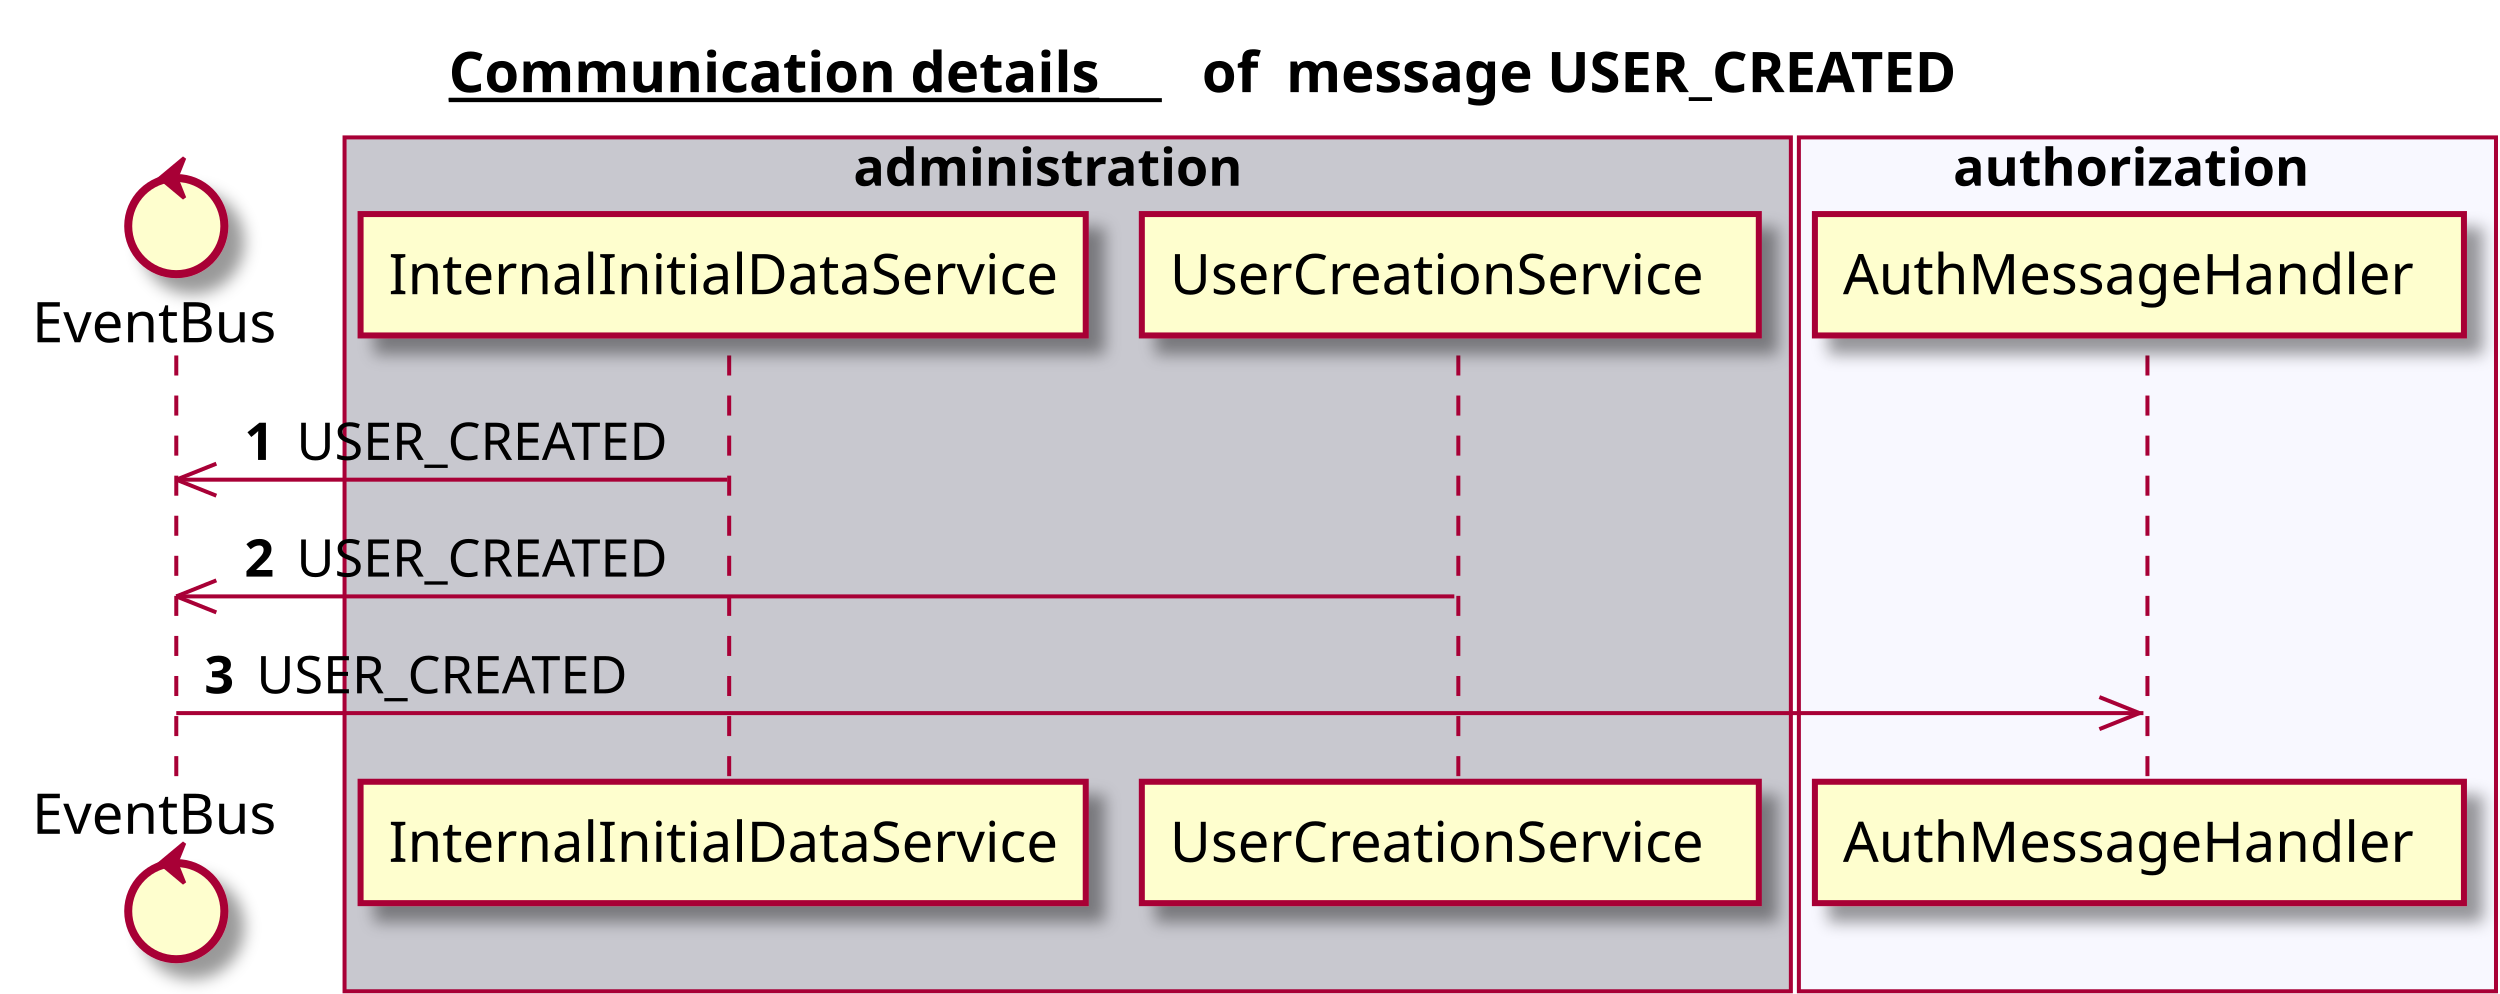
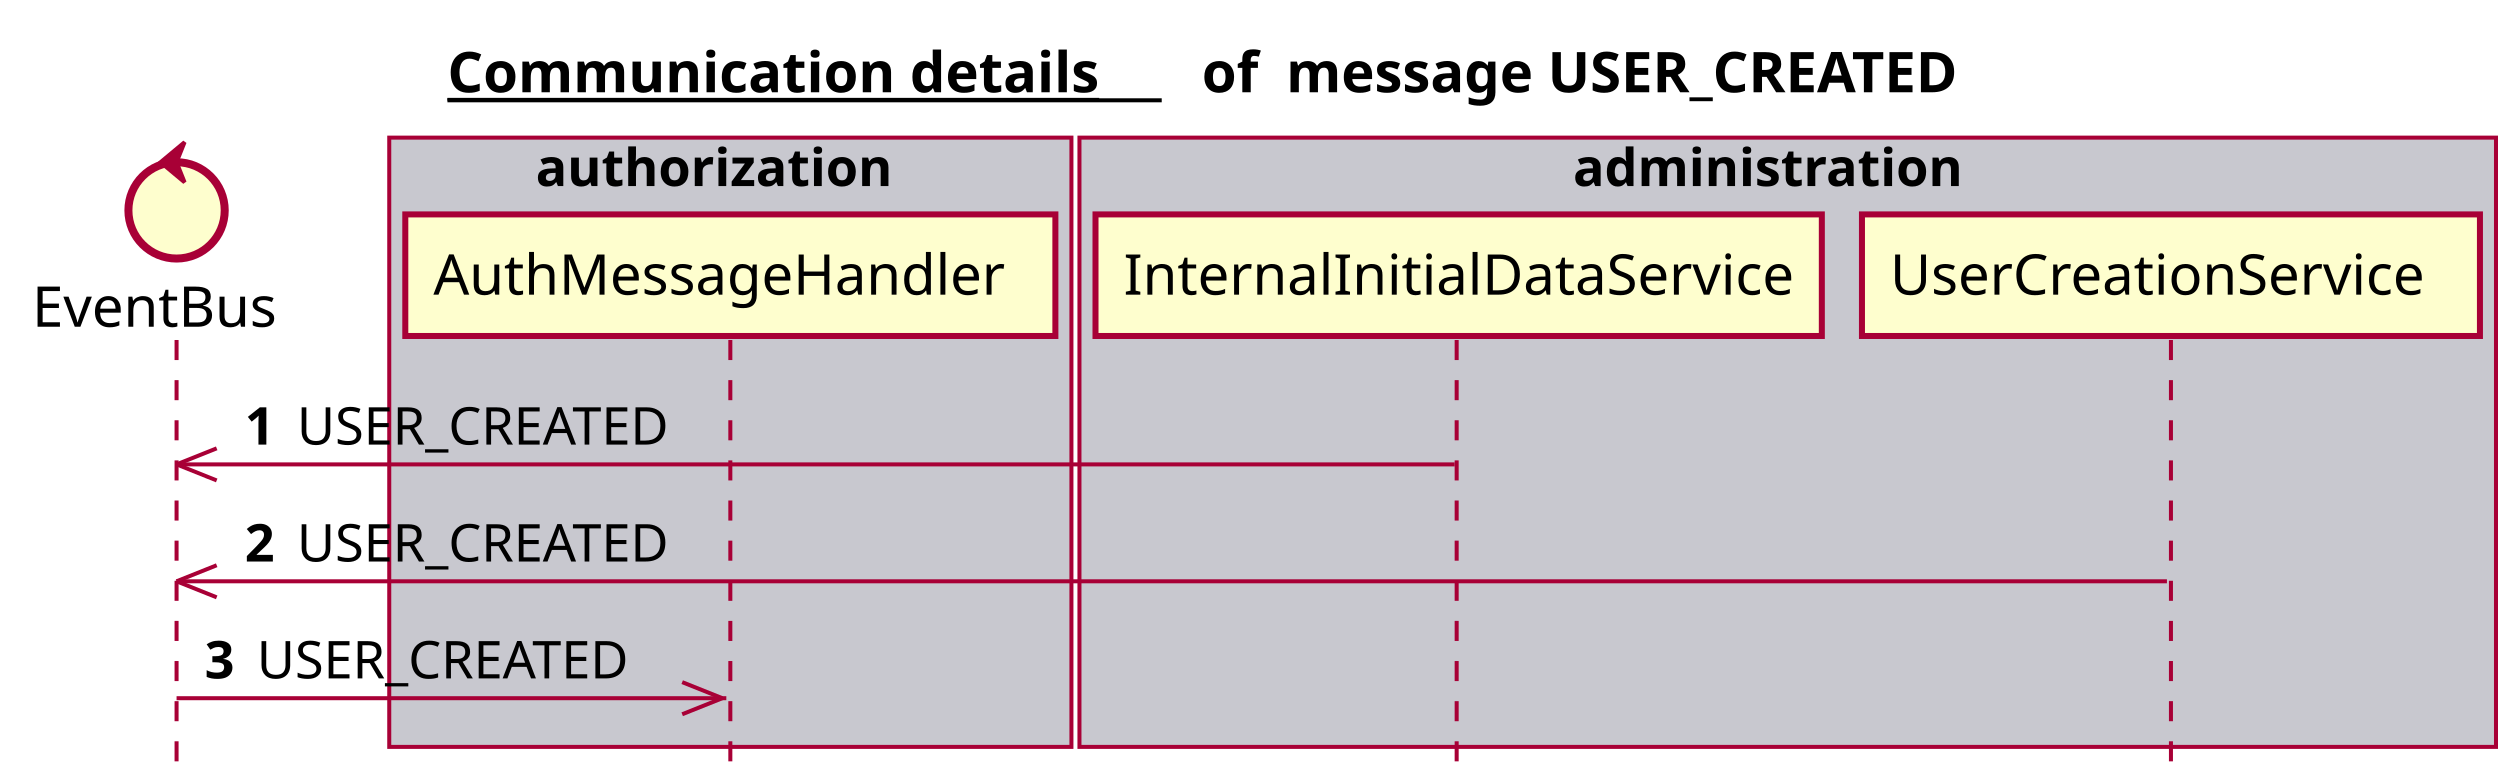
- <svg xmlns="http://www.w3.org/2000/svg" contentScriptType="application/ecmascript" contentStyleType="text/css" height="248px" preserveAspectRatio="none" style="width:624px;height:248px;" version="1.1" viewBox="0 0 624 248" width="624px" zoomAndPan="magnify">
-   <defs>
-     <filter height="300%" id="f8uzflr" width="300%" x="-1" y="-1">
-       <feGaussianBlur result="blurOut" stdDeviation="2.0" />
-       <feColorMatrix in="blurOut" result="blurOut2" type="matrix" values="0 0 0 0 0 0 0 0 0 0 0 0 0 0 0 0 0 0 .4 0" />
-       <feOffset dx="4.0" dy="4.0" in="blurOut2" result="blurOut3" />
-       <feBlend in="SourceGraphic" in2="blurOut3" mode="normal" />
-     </filter>
-   </defs>
+ <svg xmlns="http://www.w3.org/2000/svg" contentScriptType="application/ecmascript" contentStyleType="text/css" height="193px" preserveAspectRatio="none" style="width:623px;height:193px;" version="1.1" viewBox="0 0 623 193" width="623px" zoomAndPan="magnify">
+   <defs />
  <g>
-     <text fill="#000000" font-family="sans-serif" font-size="14" font-weight="bold" lengthAdjust="spacingAndGlyphs" text-decoration="underline" textLength="178" x="112" y="22.995">Communication details</text>
-     <line style="stroke: #000000; stroke-width: 1.0;" x1="112" x2="290" y1="24.995" y2="24.995" />
-     <text fill="#000000" font-family="sans-serif" font-size="14" font-weight="bold" lengthAdjust="spacingAndGlyphs" textLength="16" x="300" y="22.995">of</text>
-     <text fill="#000000" font-family="sans-serif" font-size="14" font-weight="bold" lengthAdjust="spacingAndGlyphs" textLength="194" x="321" y="22.995">message USER_CREATED</text>
-     <rect fill="#C8C8CF" height="213.125" style="stroke: #A80036; stroke-width: 1.0;" width="361" x="86" y="34.297" />
-     <text fill="#000000" font-family="sans-serif" font-size="13" font-weight="bold" lengthAdjust="spacingAndGlyphs" textLength="107" x="213" y="46.364">administration</text>
-     <rect fill="#F8F8FF" height="213.125" style="stroke: #A80036; stroke-width: 1.0;" width="174" x="449" y="34.297" />
-     <text fill="#000000" font-family="sans-serif" font-size="13" font-weight="bold" lengthAdjust="spacingAndGlyphs" textLength="97" x="487.5" y="46.364">authorization</text>
-     <line style="stroke: #A80036; stroke-width: 1.0; stroke-dasharray: 5.0,5.0;" x1="44" x2="44" y1="88.727" y2="196.125" />
-     <line style="stroke: #A80036; stroke-width: 1.0; stroke-dasharray: 5.0,5.0;" x1="182" x2="182" y1="88.727" y2="196.125" />
-     <line style="stroke: #A80036; stroke-width: 1.0; stroke-dasharray: 5.0,5.0;" x1="364" x2="364" y1="88.727" y2="196.125" />
-     <line style="stroke: #A80036; stroke-width: 1.0; stroke-dasharray: 5.0,5.0;" x1="536" x2="536" y1="88.727" y2="196.125" />
-     <text fill="#000000" font-family="sans-serif" font-size="14" lengthAdjust="spacingAndGlyphs" textLength="66" x="8" y="85.425">EventBus</text>
-     <ellipse cx="44" cy="56.43" fill="#FEFECE" filter="url(#f8uzflr)" rx="12" ry="12" style="stroke: #A80036; stroke-width: 2.0;" />
-     <polygon fill="#A80036" points="40,44.43,46,39.43,44,44.43,46,49.43,40,44.43" style="stroke: #A80036; stroke-width: 1.0;" />
-     <text fill="#000000" font-family="sans-serif" font-size="14" lengthAdjust="spacingAndGlyphs" textLength="66" x="8" y="208.12">EventBus</text>
-     <ellipse cx="44" cy="227.422" fill="#FEFECE" filter="url(#f8uzflr)" rx="12" ry="12" style="stroke: #A80036; stroke-width: 2.0;" />
-     <polygon fill="#A80036" points="40,215.422,46,210.422,44,215.422,46,220.422,40,215.422" style="stroke: #A80036; stroke-width: 1.0;" />
-     <rect fill="#FEFECE" filter="url(#f8uzflr)" height="30.297" style="stroke: #A80036; stroke-width: 1.5;" width="181" x="90" y="53.43" />
-     <text fill="#000000" font-family="sans-serif" font-size="14" lengthAdjust="spacingAndGlyphs" textLength="167" x="97" y="73.425">InternalInitialDataService</text>
-     <rect fill="#FEFECE" filter="url(#f8uzflr)" height="30.297" style="stroke: #A80036; stroke-width: 1.5;" width="181" x="90" y="195.125" />
-     <text fill="#000000" font-family="sans-serif" font-size="14" lengthAdjust="spacingAndGlyphs" textLength="167" x="97" y="215.12">InternalInitialDataService</text>
-     <rect fill="#FEFECE" filter="url(#f8uzflr)" height="30.297" style="stroke: #A80036; stroke-width: 1.5;" width="154" x="285" y="53.43" />
-     <text fill="#000000" font-family="sans-serif" font-size="14" lengthAdjust="spacingAndGlyphs" textLength="140" x="292" y="73.425">UserCreationService</text>
-     <rect fill="#FEFECE" filter="url(#f8uzflr)" height="30.297" style="stroke: #A80036; stroke-width: 1.5;" width="154" x="285" y="195.125" />
-     <text fill="#000000" font-family="sans-serif" font-size="14" lengthAdjust="spacingAndGlyphs" textLength="140" x="292" y="215.12">UserCreationService</text>
-     <rect fill="#FEFECE" filter="url(#f8uzflr)" height="30.297" style="stroke: #A80036; stroke-width: 1.5;" width="162" x="453" y="53.43" />
-     <text fill="#000000" font-family="sans-serif" font-size="14" lengthAdjust="spacingAndGlyphs" textLength="148" x="460" y="73.425">AuthMessageHandler</text>
-     <rect fill="#FEFECE" filter="url(#f8uzflr)" height="30.297" style="stroke: #A80036; stroke-width: 1.5;" width="162" x="453" y="195.125" />
-     <text fill="#000000" font-family="sans-serif" font-size="14" lengthAdjust="spacingAndGlyphs" textLength="148" x="460" y="215.12">AuthMessageHandler</text>
-     <line style="stroke: #A80036; stroke-width: 1.0;" x1="44" x2="54" y1="119.727" y2="115.727" />
-     <line style="stroke: #A80036; stroke-width: 1.0;" x1="44" x2="54" y1="119.727" y2="123.727" />
-     <line style="stroke: #A80036; stroke-width: 1.0;" x1="44" x2="181.5" y1="119.727" y2="119.727" />
-     <text fill="#000000" font-family="sans-serif" font-size="13" font-weight="bold" lengthAdjust="spacingAndGlyphs" textLength="9" x="61" y="114.793">1</text>
-     <text fill="#000000" font-family="sans-serif" font-size="13" lengthAdjust="spacingAndGlyphs" textLength="101" x="74" y="114.793">USER_CREATED</text>
-     <line style="stroke: #A80036; stroke-width: 1.0;" x1="44" x2="54" y1="148.859" y2="144.859" />
-     <line style="stroke: #A80036; stroke-width: 1.0;" x1="44" x2="54" y1="148.859" y2="152.859" />
-     <line style="stroke: #A80036; stroke-width: 1.0;" x1="44" x2="363" y1="148.859" y2="148.859" />
-     <text fill="#000000" font-family="sans-serif" font-size="13" font-weight="bold" lengthAdjust="spacingAndGlyphs" textLength="9" x="61" y="143.926">2</text>
-     <text fill="#000000" font-family="sans-serif" font-size="13" lengthAdjust="spacingAndGlyphs" textLength="101" x="74" y="143.926">USER_CREATED</text>
-     <line style="stroke: #A80036; stroke-width: 1.0;" x1="534" x2="524" y1="177.992" y2="173.992" />
-     <line style="stroke: #A80036; stroke-width: 1.0;" x1="534" x2="524" y1="177.992" y2="181.992" />
-     <line style="stroke: #A80036; stroke-width: 1.0;" x1="44" x2="535" y1="177.992" y2="177.992" />
-     <text fill="#000000" font-family="sans-serif" font-size="13" font-weight="bold" lengthAdjust="spacingAndGlyphs" textLength="9" x="51" y="173.059">3</text>
-     <text fill="#000000" font-family="sans-serif" font-size="13" lengthAdjust="spacingAndGlyphs" textLength="101" x="64" y="173.059">USER_CREATED</text>
+     <text fill="#000000" font-family="sans-serif" font-size="14" font-weight="bold" lengthAdjust="spacingAndGlyphs" text-decoration="underline" textLength="178" x="111.5" y="22.995">Communication details</text>
+     <line style="stroke: #000000; stroke-width: 1.0;" x1="111.5" x2="289.5" y1="24.995" y2="24.995" />
+     <text fill="#000000" font-family="sans-serif" font-size="14" font-weight="bold" lengthAdjust="spacingAndGlyphs" textLength="16" x="299.5" y="22.995">of</text>
+     <text fill="#000000" font-family="sans-serif" font-size="14" font-weight="bold" lengthAdjust="spacingAndGlyphs" textLength="194" x="320.5" y="22.995">message USER_CREATED</text>
+     <rect fill="#C8C8CF" height="151.828" style="stroke: #A80036; stroke-width: 1.0;" width="170" x="97" y="34.297" />
+     <text fill="#000000" font-family="sans-serif" font-size="13" font-weight="bold" lengthAdjust="spacingAndGlyphs" textLength="97" x="133.5" y="46.364">authorization</text>
+     <rect fill="#C8C8CF" height="151.828" style="stroke: #A80036; stroke-width: 1.0;" width="353" x="269" y="34.297" />
+     <text fill="#000000" font-family="sans-serif" font-size="13" font-weight="bold" lengthAdjust="spacingAndGlyphs" textLength="107" x="392" y="46.364">administration</text>
+     <line style="stroke: #A80036; stroke-width: 1.0; stroke-dasharray: 5.0,5.0;" x1="44" x2="44" y1="84.727" y2="192.125" />
+     <line style="stroke: #A80036; stroke-width: 1.0; stroke-dasharray: 5.0,5.0;" x1="182" x2="182" y1="84.727" y2="192.125" />
+     <line style="stroke: #A80036; stroke-width: 1.0; stroke-dasharray: 5.0,5.0;" x1="363" x2="363" y1="84.727" y2="192.125" />
+     <line style="stroke: #A80036; stroke-width: 1.0; stroke-dasharray: 5.0,5.0;" x1="541" x2="541" y1="84.727" y2="192.125" />
+     <text fill="#000000" font-family="sans-serif" font-size="14" lengthAdjust="spacingAndGlyphs" textLength="66" x="8" y="81.425">EventBus</text>
+     <ellipse cx="44" cy="52.43" fill="#FEFECE" rx="12" ry="12" style="stroke: #A80036; stroke-width: 2.0;" />
+     <polygon fill="#A80036" points="40,40.43,46,35.43,44,40.43,46,45.43,40,40.43" style="stroke: #A80036; stroke-width: 1.0;" />
+     <rect fill="#FEFECE" height="30.297" style="stroke: #A80036; stroke-width: 1.5;" width="162" x="101" y="53.43" />
+     <text fill="#000000" font-family="sans-serif" font-size="14" lengthAdjust="spacingAndGlyphs" textLength="148" x="108" y="73.425">AuthMessageHandler</text>
+     <rect fill="#FEFECE" height="30.297" style="stroke: #A80036; stroke-width: 1.5;" width="181" x="273" y="53.43" />
+     <text fill="#000000" font-family="sans-serif" font-size="14" lengthAdjust="spacingAndGlyphs" textLength="167" x="280" y="73.425">InternalInitialDataService</text>
+     <rect fill="#FEFECE" height="30.297" style="stroke: #A80036; stroke-width: 1.5;" width="154" x="464" y="53.43" />
+     <text fill="#000000" font-family="sans-serif" font-size="14" lengthAdjust="spacingAndGlyphs" textLength="140" x="471" y="73.425">UserCreationService</text>
+     <line style="stroke: #A80036; stroke-width: 1.0;" x1="44" x2="54" y1="115.727" y2="111.727" />
+     <line style="stroke: #A80036; stroke-width: 1.0;" x1="44" x2="54" y1="115.727" y2="119.727" />
+     <line style="stroke: #A80036; stroke-width: 1.0;" x1="44" x2="362.5" y1="115.727" y2="115.727" />
+     <text fill="#000000" font-family="sans-serif" font-size="13" font-weight="bold" lengthAdjust="spacingAndGlyphs" textLength="9" x="61" y="110.793">1</text>
+     <text fill="#000000" font-family="sans-serif" font-size="13" lengthAdjust="spacingAndGlyphs" textLength="101" x="74" y="110.793">USER_CREATED</text>
+     <line style="stroke: #A80036; stroke-width: 1.0;" x1="44" x2="54" y1="144.859" y2="140.859" />
+     <line style="stroke: #A80036; stroke-width: 1.0;" x1="44" x2="54" y1="144.859" y2="148.859" />
+     <line style="stroke: #A80036; stroke-width: 1.0;" x1="44" x2="540" y1="144.859" y2="144.859" />
+     <text fill="#000000" font-family="sans-serif" font-size="13" font-weight="bold" lengthAdjust="spacingAndGlyphs" textLength="9" x="61" y="139.926">2</text>
+     <text fill="#000000" font-family="sans-serif" font-size="13" lengthAdjust="spacingAndGlyphs" textLength="101" x="74" y="139.926">USER_CREATED</text>
+     <line style="stroke: #A80036; stroke-width: 1.0;" x1="180" x2="170" y1="173.992" y2="169.992" />
+     <line style="stroke: #A80036; stroke-width: 1.0;" x1="180" x2="170" y1="173.992" y2="177.992" />
+     <line style="stroke: #A80036; stroke-width: 1.0;" x1="44" x2="181" y1="173.992" y2="173.992" />
+     <text fill="#000000" font-family="sans-serif" font-size="13" font-weight="bold" lengthAdjust="spacingAndGlyphs" textLength="9" x="51" y="169.059">3</text>
+     <text fill="#000000" font-family="sans-serif" font-size="13" lengthAdjust="spacingAndGlyphs" textLength="101" x="64" y="169.059">USER_CREATED</text>
  </g>
</svg>
